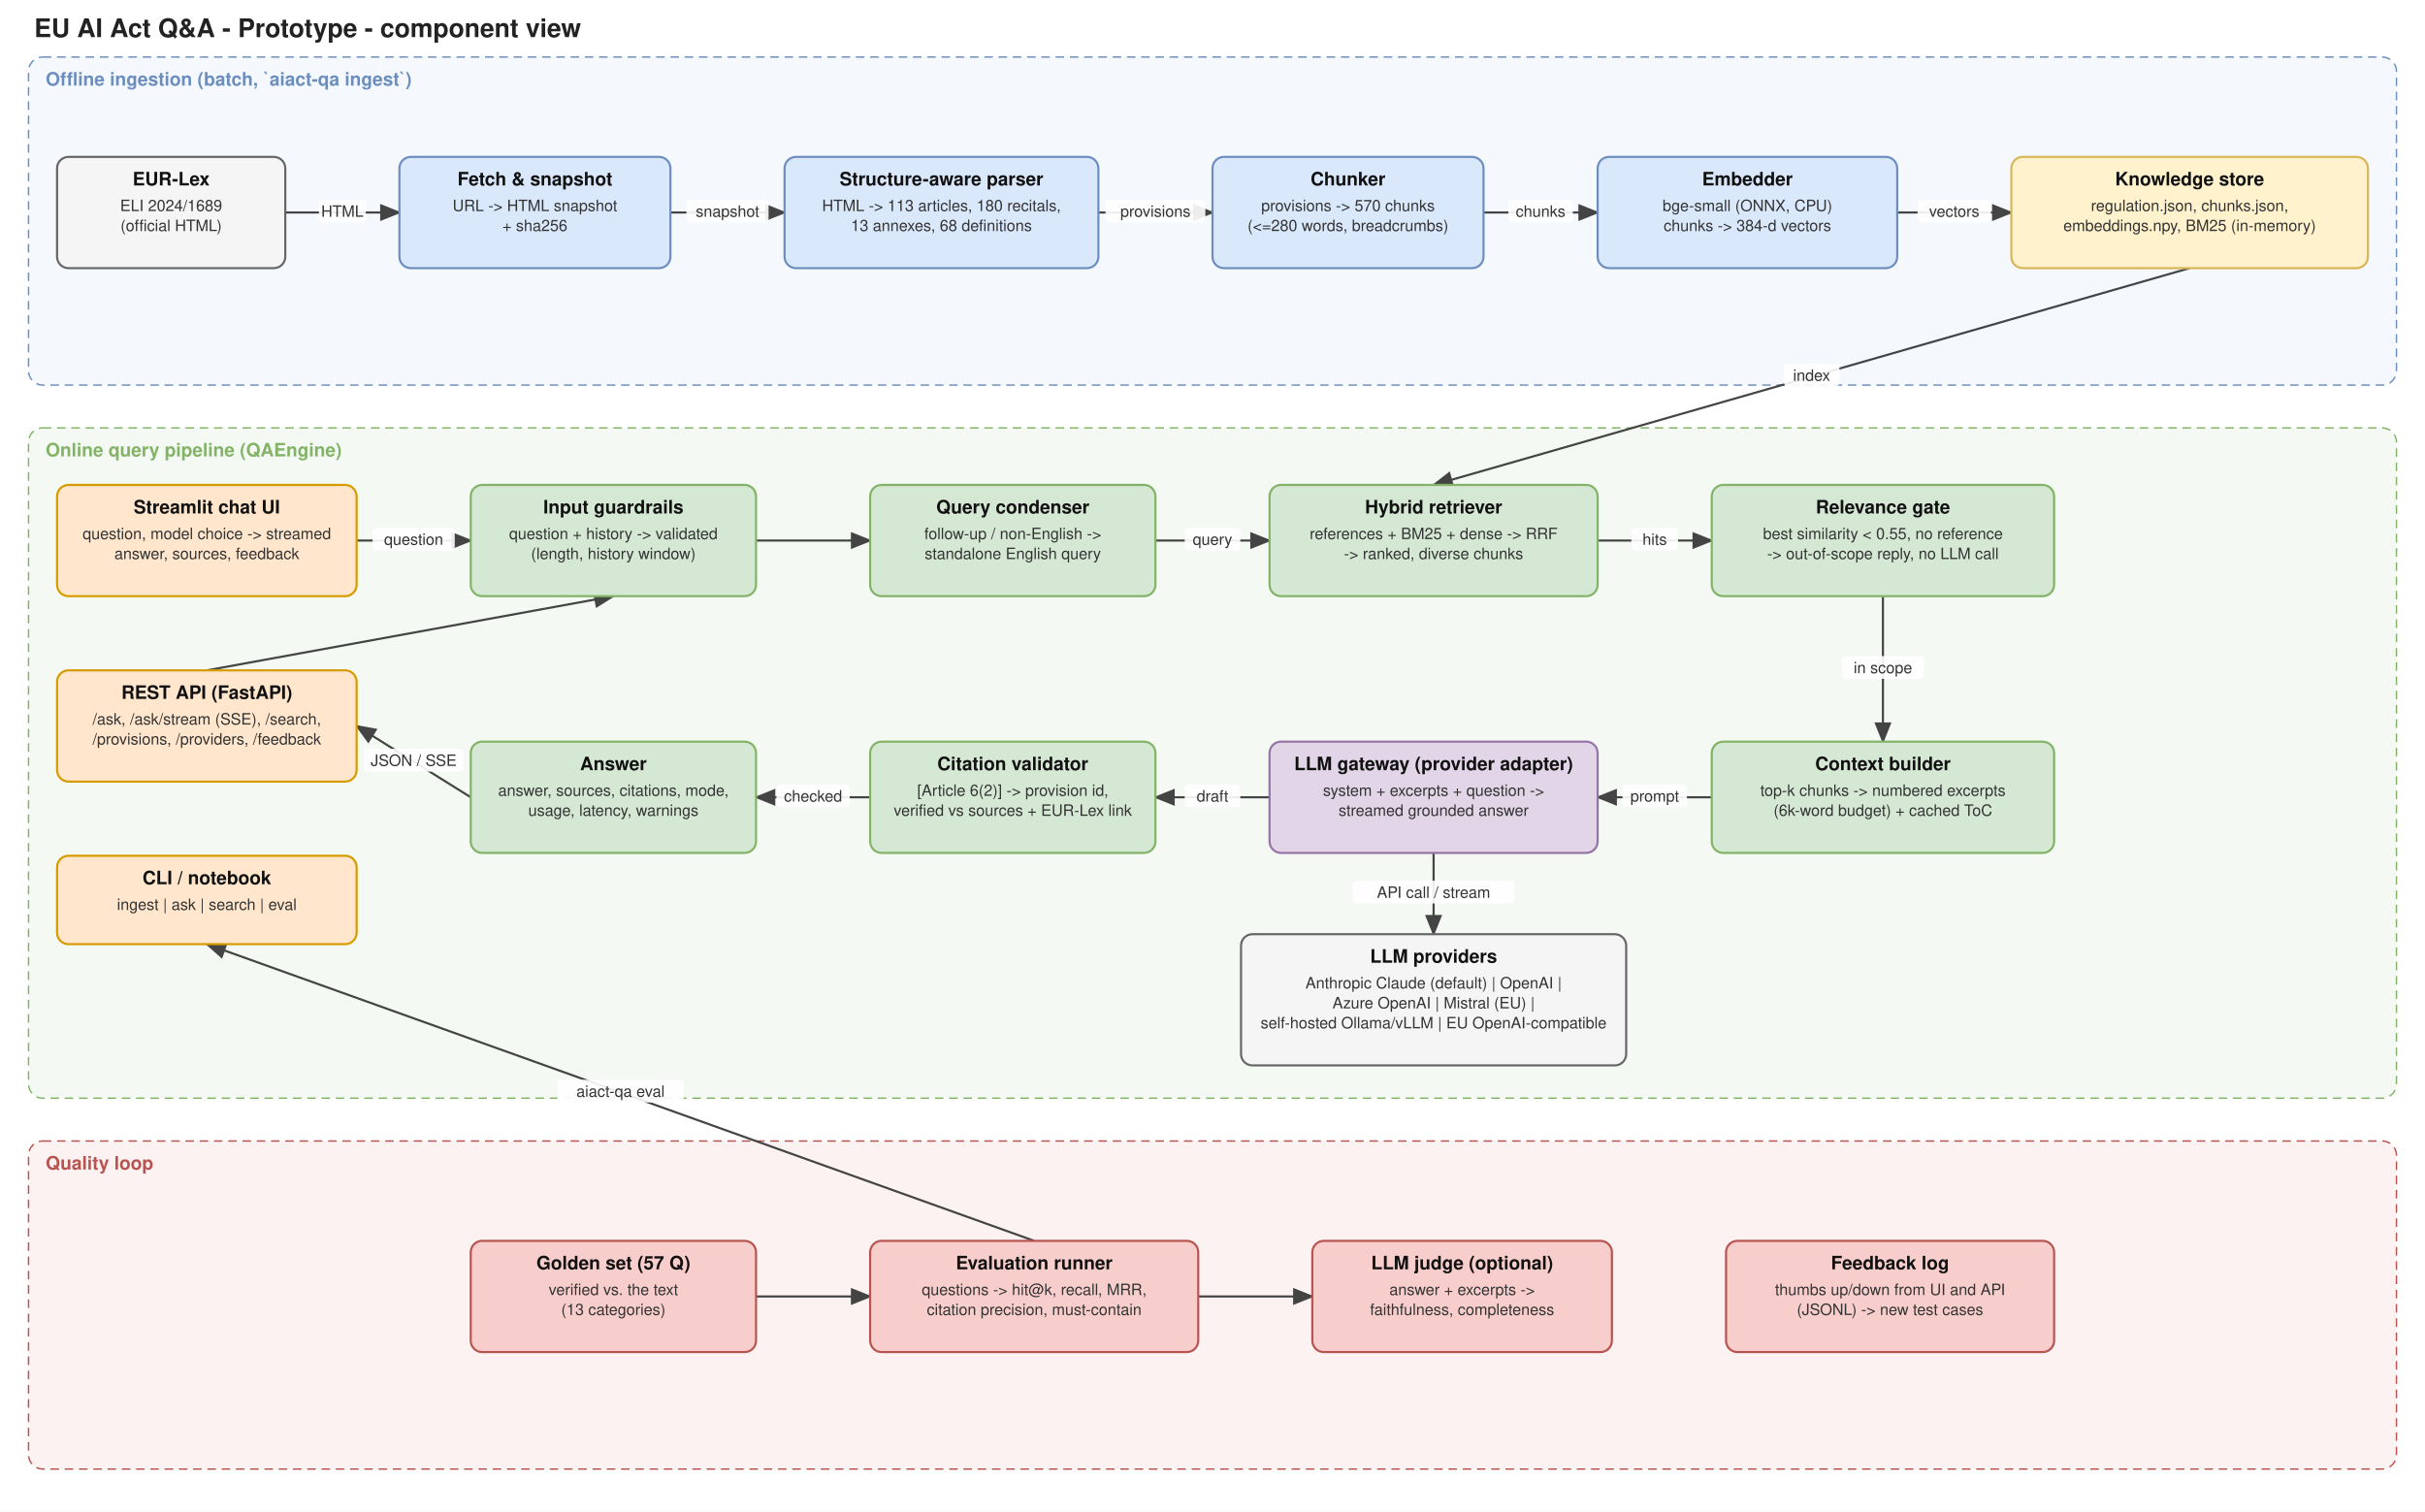
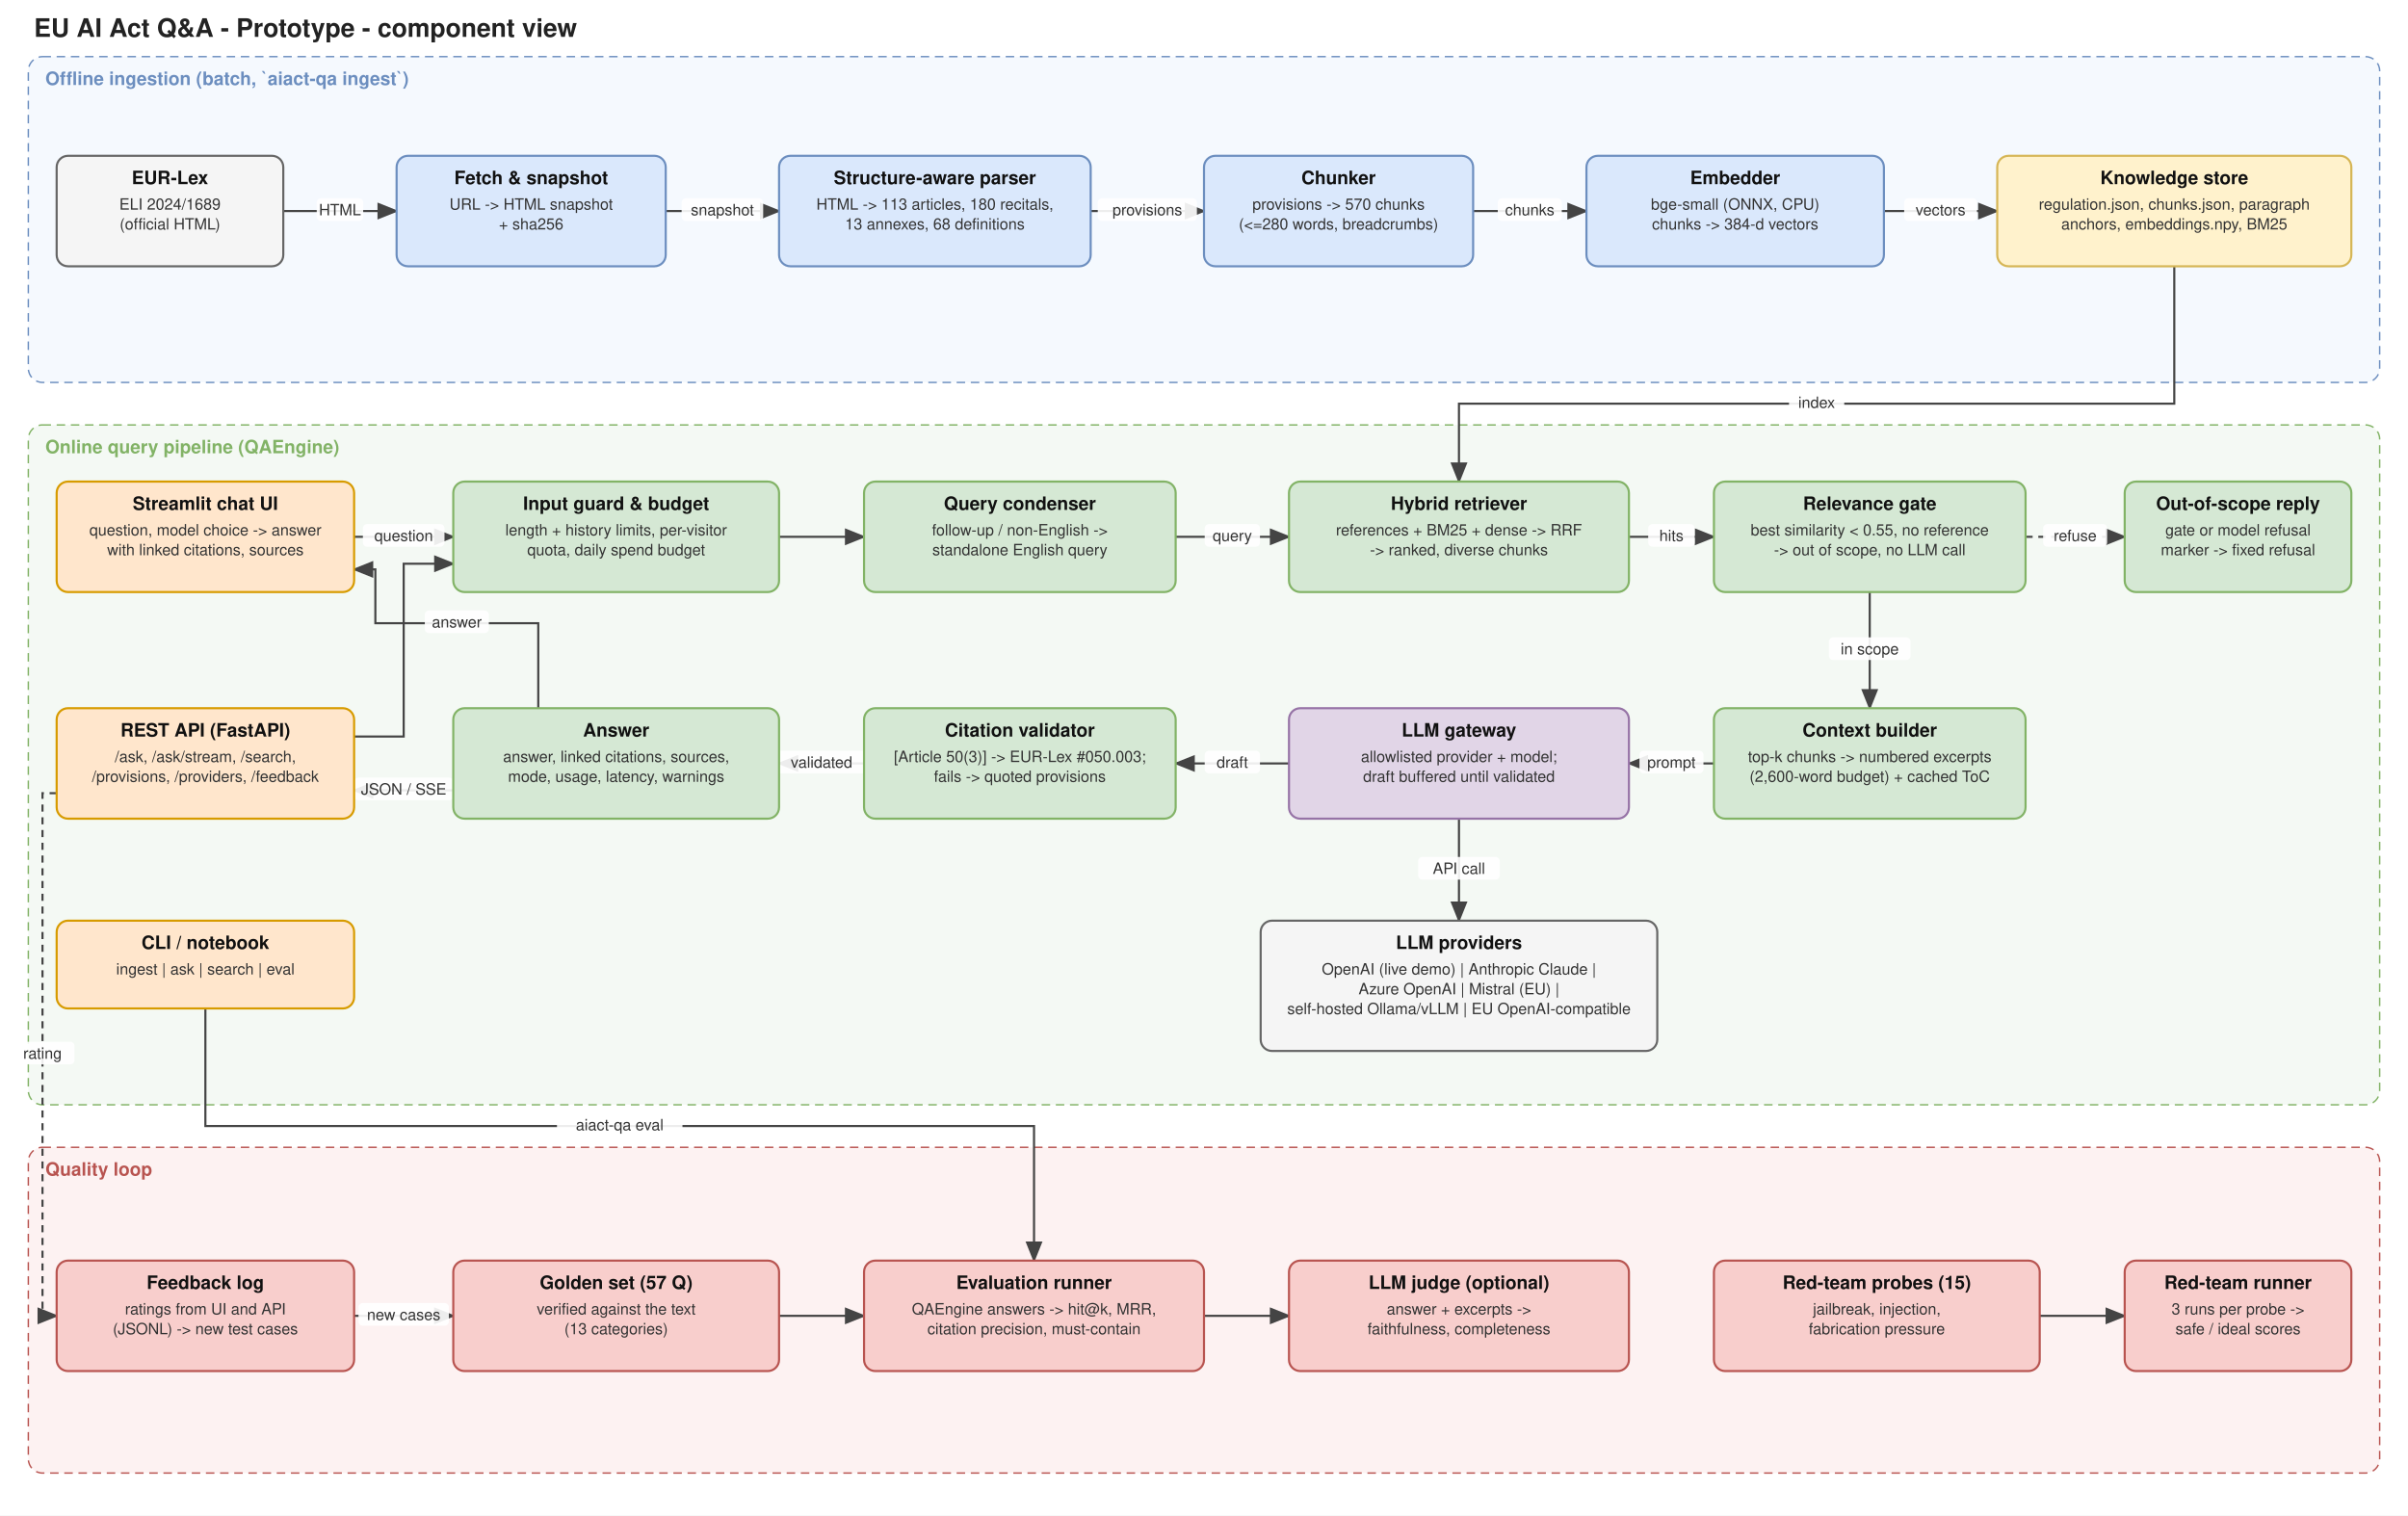
- <svg xmlns="http://www.w3.org/2000/svg" width="1700" height="1060" viewBox="0 0 1700 1060" font-family="Helvetica, Arial, sans-serif">
+ <svg xmlns="http://www.w3.org/2000/svg" width="1700" height="1070" viewBox="0 0 1700 1070" font-family="Helvetica, Arial, sans-serif">
  <defs>
    <marker id="arrow" markerWidth="10" markerHeight="8" refX="9" refY="4" orient="auto">
      <path d="M0,0 L10,4 L0,8 z" fill="#444" />
    </marker>
  </defs>
-   <rect width="1700" height="1060" fill="#FFFFFF" />
+   <rect width="1700" height="1070" fill="#FFFFFF" />
  <text x="24" y="26" font-size="18" font-weight="bold" fill="#222">EU AI Act Q&amp;A - Prototype - component view</text>
  <rect x="20" y="40" width="1660" height="230" rx="10" fill="#DAE8FC" fill-opacity="0.25" stroke="#6C8EBF" stroke-dasharray="6 4" />
  <text x="32" y="60" font-size="13" font-weight="bold" fill="#6C8EBF">Offline ingestion (batch, `aiact-qa ingest`)</text>
-   <rect x="20" y="300" width="1660" height="470" rx="10" fill="#D5E8D4" fill-opacity="0.25" stroke="#82B366" stroke-dasharray="6 4" />
+   <rect x="20" y="300" width="1660" height="480" rx="10" fill="#D5E8D4" fill-opacity="0.25" stroke="#82B366" stroke-dasharray="6 4" />
  <text x="32" y="320" font-size="13" font-weight="bold" fill="#82B366">Online query pipeline (QAEngine)</text>
-   <rect x="20" y="800" width="1660" height="230" rx="10" fill="#F8CECC" fill-opacity="0.25" stroke="#B85450" stroke-dasharray="6 4" />
-   <text x="32" y="820" font-size="13" font-weight="bold" fill="#B85450">Quality loop</text>
-   <line x1="200" y1="149.0" x2="280" y2="149.0" stroke="#444" stroke-width="1.5" marker-end="url(#arrow)" />
+   <rect x="20" y="810" width="1660" height="230" rx="10" fill="#F8CECC" fill-opacity="0.25" stroke="#B85450" stroke-dasharray="6 4" />
+   <text x="32" y="830" font-size="13" font-weight="bold" fill="#B85450">Quality loop</text>
+   <polyline points="200,149.0 280,149.0" fill="none" stroke="#444" stroke-width="1.5" marker-end="url(#arrow)" />
  <rect x="223.6" y="140.0" width="32.8" height="16" rx="3" fill="#FFFFFF" fill-opacity="0.9" />
  <text x="240.0" y="152.0" font-size="11" fill="#333" text-anchor="middle">HTML</text>
-   <line x1="470" y1="149.0" x2="550" y2="149.0" stroke="#444" stroke-width="1.5" marker-end="url(#arrow)" />
+   <polyline points="470,149.0 550,149.0" fill="none" stroke="#444" stroke-width="1.5" marker-end="url(#arrow)" />
  <rect x="481.2" y="140.0" width="57.6" height="16" rx="3" fill="#FFFFFF" fill-opacity="0.9" />
  <text x="510.0" y="152.0" font-size="11" fill="#333" text-anchor="middle">snapshot</text>
-   <line x1="770" y1="149.0" x2="850" y2="149.0" stroke="#444" stroke-width="1.5" marker-end="url(#arrow)" />
+   <polyline points="770,149.0 850,149.0" fill="none" stroke="#444" stroke-width="1.5" marker-end="url(#arrow)" />
  <rect x="775.0" y="140.0" width="70.0" height="16" rx="3" fill="#FFFFFF" fill-opacity="0.9" />
  <text x="810.0" y="152.0" font-size="11" fill="#333" text-anchor="middle">provisions</text>
-   <line x1="1040" y1="149.0" x2="1120" y2="149.0" stroke="#444" stroke-width="1.5" marker-end="url(#arrow)" />
+   <polyline points="1040,149.0 1120,149.0" fill="none" stroke="#444" stroke-width="1.5" marker-end="url(#arrow)" />
  <rect x="1057.4" y="140.0" width="45.2" height="16" rx="3" fill="#FFFFFF" fill-opacity="0.9" />
  <text x="1080.0" y="152.0" font-size="11" fill="#333" text-anchor="middle">chunks</text>
-   <line x1="1330" y1="149.0" x2="1410" y2="149.0" stroke="#444" stroke-width="1.5" marker-end="url(#arrow)" />
+   <polyline points="1330,149.0 1410,149.0" fill="none" stroke="#444" stroke-width="1.5" marker-end="url(#arrow)" />
  <rect x="1344.3" y="140.0" width="51.4" height="16" rx="3" fill="#FFFFFF" fill-opacity="0.9" />
  <text x="1370.0" y="152.0" font-size="11" fill="#333" text-anchor="middle">vectors</text>
-   <line x1="250" y1="379.0" x2="330" y2="379.0" stroke="#444" stroke-width="1.5" marker-end="url(#arrow)" />
-   <rect x="261.2" y="370.0" width="57.6" height="16" rx="3" fill="#FFFFFF" fill-opacity="0.9" />
-   <text x="290.0" y="382.0" font-size="11" fill="#333" text-anchor="middle">question</text>
-   <line x1="145.0" y1="470" x2="430.0" y2="418" stroke="#444" stroke-width="1.5" marker-end="url(#arrow)" />
-   <line x1="530" y1="379.0" x2="610" y2="379.0" stroke="#444" stroke-width="1.5" marker-end="url(#arrow)" />
-   <line x1="810" y1="379.0" x2="890" y2="379.0" stroke="#444" stroke-width="1.5" marker-end="url(#arrow)" />
-   <rect x="830.5" y="370.0" width="39.0" height="16" rx="3" fill="#FFFFFF" fill-opacity="0.9" />
-   <text x="850.0" y="382.0" font-size="11" fill="#333" text-anchor="middle">query</text>
-   <line x1="1535.0" y1="188" x2="1005.0" y2="340" stroke="#444" stroke-width="1.5" marker-end="url(#arrow)" />
-   <rect x="1250.5" y="255.0" width="39.0" height="16" rx="3" fill="#FFFFFF" fill-opacity="0.9" />
-   <text x="1270.0" y="267.0" font-size="11" fill="#333" text-anchor="middle">index</text>
-   <line x1="1120" y1="379.0" x2="1200" y2="379.0" stroke="#444" stroke-width="1.5" marker-end="url(#arrow)" />
-   <rect x="1143.6" y="370.0" width="32.8" height="16" rx="3" fill="#FFFFFF" fill-opacity="0.9" />
-   <text x="1160.0" y="382.0" font-size="11" fill="#333" text-anchor="middle">hits</text>
-   <line x1="1320.0" y1="418" x2="1320.0" y2="520" stroke="#444" stroke-width="1.5" marker-end="url(#arrow)" />
-   <rect x="1291.2" y="460.0" width="57.6" height="16" rx="3" fill="#FFFFFF" fill-opacity="0.9" />
-   <text x="1320.0" y="472.0" font-size="11" fill="#333" text-anchor="middle">in scope</text>
-   <line x1="1200" y1="559.0" x2="1120" y2="559.0" stroke="#444" stroke-width="1.5" marker-end="url(#arrow)" />
-   <rect x="1137.4" y="550.0" width="45.2" height="16" rx="3" fill="#FFFFFF" fill-opacity="0.9" />
-   <text x="1160.0" y="562.0" font-size="11" fill="#333" text-anchor="middle">prompt</text>
-   <line x1="1005.0" y1="598" x2="1005.0" y2="655" stroke="#444" stroke-width="1.5" marker-end="url(#arrow)" />
-   <rect x="948.3" y="617.5" width="113.4" height="16" rx="3" fill="#FFFFFF" fill-opacity="0.9" />
-   <text x="1005.0" y="629.5" font-size="11" fill="#333" text-anchor="middle">API call / stream</text>
-   <line x1="890" y1="559.0" x2="810" y2="559.0" stroke="#444" stroke-width="1.5" marker-end="url(#arrow)" />
-   <rect x="830.5" y="550.0" width="39.0" height="16" rx="3" fill="#FFFFFF" fill-opacity="0.9" />
-   <text x="850.0" y="562.0" font-size="11" fill="#333" text-anchor="middle">draft</text>
-   <line x1="610" y1="559.0" x2="530" y2="559.0" stroke="#444" stroke-width="1.5" marker-end="url(#arrow)" />
-   <rect x="544.3" y="550.0" width="51.4" height="16" rx="3" fill="#FFFFFF" fill-opacity="0.9" />
-   <text x="570.0" y="562.0" font-size="11" fill="#333" text-anchor="middle">checked</text>
-   <line x1="330" y1="559.0" x2="250" y2="509.0" stroke="#444" stroke-width="1.5" marker-end="url(#arrow)" />
-   <rect x="255.0" y="525.0" width="70.0" height="16" rx="3" fill="#FFFFFF" fill-opacity="0.9" />
-   <text x="290.0" y="537.0" font-size="11" fill="#333" text-anchor="middle">JSON / SSE</text>
-   <line x1="530" y1="909.0" x2="610" y2="909.0" stroke="#444" stroke-width="1.5" marker-end="url(#arrow)" />
-   <line x1="725.0" y1="870" x2="145.0" y2="662" stroke="#444" stroke-width="1.5" marker-end="url(#arrow)" />
-   <rect x="390.7" y="757.0" width="88.6" height="16" rx="3" fill="#FFFFFF" fill-opacity="0.9" />
-   <text x="435.0" y="769.0" font-size="11" fill="#333" text-anchor="middle">aiact-qa eval</text>
-   <line x1="840" y1="909.0" x2="920" y2="909.0" stroke="#444" stroke-width="1.5" marker-end="url(#arrow)" />
+   <polyline points="1535,188 1535,285 1030,285 1030,340" fill="none" stroke="#444" stroke-width="1.5" marker-end="url(#arrow)" />
+   <rect x="1263.0" y="276.0" width="39.0" height="16" rx="3" fill="#FFFFFF" fill-opacity="0.9" />
+   <text x="1282.5" y="288.0" font-size="11" fill="#333" text-anchor="middle">index</text>
+   <polyline points="250,379.0 320,379.0" fill="none" stroke="#444" stroke-width="1.5" marker-end="url(#arrow)" />
+   <rect x="256.2" y="370.0" width="57.6" height="16" rx="3" fill="#FFFFFF" fill-opacity="0.9" />
+   <text x="285.0" y="382.0" font-size="11" fill="#333" text-anchor="middle">question</text>
+   <polyline points="250,520 285,520 285,398 320,398" fill="none" stroke="#444" stroke-width="1.5" marker-end="url(#arrow)" />
+   <polyline points="550,379.0 610,379.0" fill="none" stroke="#444" stroke-width="1.5" marker-end="url(#arrow)" />
+   <polyline points="830,379.0 910,379.0" fill="none" stroke="#444" stroke-width="1.5" marker-end="url(#arrow)" />
+   <rect x="850.5" y="370.0" width="39.0" height="16" rx="3" fill="#FFFFFF" fill-opacity="0.9" />
+   <text x="870.0" y="382.0" font-size="11" fill="#333" text-anchor="middle">query</text>
+   <polyline points="1150,379.0 1210,379.0" fill="none" stroke="#444" stroke-width="1.5" marker-end="url(#arrow)" />
+   <rect x="1163.6" y="370.0" width="32.8" height="16" rx="3" fill="#FFFFFF" fill-opacity="0.9" />
+   <text x="1180.0" y="382.0" font-size="11" fill="#333" text-anchor="middle">hits</text>
+   <polyline points="1430,379.0 1500,379.0" fill="none" stroke="#444" stroke-width="1.5" stroke-dasharray="5 4" marker-end="url(#arrow)" />
+   <rect x="1442.4" y="370.0" width="45.2" height="16" rx="3" fill="#FFFFFF" fill-opacity="0.9" />
+   <text x="1465.0" y="382.0" font-size="11" fill="#333" text-anchor="middle">refuse</text>
+   <polyline points="1320.0,418 1320.0,500" fill="none" stroke="#444" stroke-width="1.5" marker-end="url(#arrow)" />
+   <rect x="1291.2" y="450.0" width="57.6" height="16" rx="3" fill="#FFFFFF" fill-opacity="0.9" />
+   <text x="1320.0" y="462.0" font-size="11" fill="#333" text-anchor="middle">in scope</text>
+   <polyline points="1210,539.0 1150,539.0" fill="none" stroke="#444" stroke-width="1.5" marker-end="url(#arrow)" />
+   <rect x="1157.4" y="530.0" width="45.2" height="16" rx="3" fill="#FFFFFF" fill-opacity="0.9" />
+   <text x="1180.0" y="542.0" font-size="11" fill="#333" text-anchor="middle">prompt</text>
+   <polyline points="1030.0,578 1030.0,650" fill="none" stroke="#444" stroke-width="1.5" marker-end="url(#arrow)" />
+   <rect x="1001.2" y="605.0" width="57.6" height="16" rx="3" fill="#FFFFFF" fill-opacity="0.9" />
+   <text x="1030.0" y="617.0" font-size="11" fill="#333" text-anchor="middle">API call</text>
+   <polyline points="910,539.0 830,539.0" fill="none" stroke="#444" stroke-width="1.5" marker-end="url(#arrow)" />
+   <rect x="850.5" y="530.0" width="39.0" height="16" rx="3" fill="#FFFFFF" fill-opacity="0.9" />
+   <text x="870.0" y="542.0" font-size="11" fill="#333" text-anchor="middle">draft</text>
+   <polyline points="610,539.0 550,539.0" fill="none" stroke="#444" stroke-width="1.5" marker-end="url(#arrow)" />
+   <rect x="548.1" y="530.0" width="63.8" height="16" rx="3" fill="#FFFFFF" fill-opacity="0.9" />
+   <text x="580.0" y="542.0" font-size="11" fill="#333" text-anchor="middle">validated</text>
+   <polyline points="320,558 250,558" fill="none" stroke="#444" stroke-width="1.5" marker-end="url(#arrow)" />
+   <rect x="250.0" y="549.0" width="70.0" height="16" rx="3" fill="#FFFFFF" fill-opacity="0.9" />
+   <text x="285.0" y="561.0" font-size="11" fill="#333" text-anchor="middle">JSON / SSE</text>
+   <polyline points="380,500 380,440 265,440 265,402 250,402" fill="none" stroke="#444" stroke-width="1.5" marker-end="url(#arrow)" />
+   <rect x="299.9" y="431.0" width="45.2" height="16" rx="3" fill="#FFFFFF" fill-opacity="0.9" />
+   <text x="322.5" y="443.0" font-size="11" fill="#333" text-anchor="middle">answer</text>
+   <polyline points="145,712 145,795 730,795 730,890" fill="none" stroke="#444" stroke-width="1.5" marker-end="url(#arrow)" />
+   <rect x="393.2" y="786.0" width="88.6" height="16" rx="3" fill="#FFFFFF" fill-opacity="0.9" />
+   <text x="437.5" y="798.0" font-size="11" fill="#333" text-anchor="middle">aiact-qa eval</text>
+   <polyline points="40,560 30,560 30,929 40,929" fill="none" stroke="#444" stroke-width="1.5" stroke-dasharray="5 4" marker-end="url(#arrow)" />
+   <rect x="7.4" y="735.5" width="45.2" height="16" rx="3" fill="#FFFFFF" fill-opacity="0.9" />
+   <text x="30.0" y="747.5" font-size="11" fill="#333" text-anchor="middle">rating</text>
+   <polyline points="250,929.0 320,929.0" fill="none" stroke="#444" stroke-width="1.5" marker-end="url(#arrow)" />
+   <rect x="253.1" y="920.0" width="63.8" height="16" rx="3" fill="#FFFFFF" fill-opacity="0.9" />
+   <text x="285.0" y="932.0" font-size="11" fill="#333" text-anchor="middle">new cases</text>
+   <polyline points="550,929.0 610,929.0" fill="none" stroke="#444" stroke-width="1.5" marker-end="url(#arrow)" />
+   <polyline points="850,929.0 910,929.0" fill="none" stroke="#444" stroke-width="1.5" marker-end="url(#arrow)" />
+   <polyline points="1440,929.0 1500,929.0" fill="none" stroke="#444" stroke-width="1.5" marker-end="url(#arrow)" />
  <rect x="40" y="110" width="160" height="78" rx="8" fill="#F5F5F5" stroke="#666666" stroke-width="1.5" />
  <text x="120.0" y="130" font-size="13" font-weight="bold" fill="#111" text-anchor="middle">EUR-Lex</text>
  <text x="120.0" y="148" font-size="11" fill="#333" text-anchor="middle">ELI 2024/1689</text>
  <text x="120.0" y="162" font-size="11" fill="#333" text-anchor="middle">(official HTML)</text>
  <rect x="280" y="110" width="190" height="78" rx="8" fill="#DAE8FC" stroke="#6C8EBF" stroke-width="1.5" />
  <text x="375.0" y="130" font-size="13" font-weight="bold" fill="#111" text-anchor="middle">Fetch &amp; snapshot</text>
  <text x="375.0" y="148" font-size="11" fill="#333" text-anchor="middle">URL -&gt; HTML snapshot</text>
  <text x="375.0" y="162" font-size="11" fill="#333" text-anchor="middle">+ sha256</text>
  <rect x="550" y="110" width="220" height="78" rx="8" fill="#DAE8FC" stroke="#6C8EBF" stroke-width="1.5" />
  <text x="660.0" y="130" font-size="13" font-weight="bold" fill="#111" text-anchor="middle">Structure-aware parser</text>
  <text x="660.0" y="148" font-size="11" fill="#333" text-anchor="middle">HTML -&gt; 113 articles, 180 recitals,</text>
  <text x="660.0" y="162" font-size="11" fill="#333" text-anchor="middle">13 annexes, 68 definitions</text>
  <rect x="850" y="110" width="190" height="78" rx="8" fill="#DAE8FC" stroke="#6C8EBF" stroke-width="1.5" />
  <text x="945.0" y="130" font-size="13" font-weight="bold" fill="#111" text-anchor="middle">Chunker</text>
  <text x="945.0" y="148" font-size="11" fill="#333" text-anchor="middle">provisions -&gt; 570 chunks</text>
  <text x="945.0" y="162" font-size="11" fill="#333" text-anchor="middle">(&lt;=280 words, breadcrumbs)</text>
  <rect x="1120" y="110" width="210" height="78" rx="8" fill="#DAE8FC" stroke="#6C8EBF" stroke-width="1.5" />
  <text x="1225.0" y="130" font-size="13" font-weight="bold" fill="#111" text-anchor="middle">Embedder</text>
  <text x="1225.0" y="148" font-size="11" fill="#333" text-anchor="middle">bge-small (ONNX, CPU)</text>
  <text x="1225.0" y="162" font-size="11" fill="#333" text-anchor="middle">chunks -&gt; 384-d vectors</text>
  <rect x="1410" y="110" width="250" height="78" rx="8" fill="#FFF2CC" stroke="#D6B656" stroke-width="1.5" />
  <text x="1535.0" y="130" font-size="13" font-weight="bold" fill="#111" text-anchor="middle">Knowledge store</text>
-   <text x="1535.0" y="148" font-size="11" fill="#333" text-anchor="middle">regulation.json, chunks.json,</text>
-   <text x="1535.0" y="162" font-size="11" fill="#333" text-anchor="middle">embeddings.npy, BM25 (in-memory)</text>
+   <text x="1535.0" y="148" font-size="11" fill="#333" text-anchor="middle">regulation.json, chunks.json, paragraph</text>
+   <text x="1535.0" y="162" font-size="11" fill="#333" text-anchor="middle">anchors, embeddings.npy, BM25</text>
  <rect x="40" y="340" width="210" height="78" rx="8" fill="#FFE6CC" stroke="#D79B00" stroke-width="1.5" />
  <text x="145.0" y="360" font-size="13" font-weight="bold" fill="#111" text-anchor="middle">Streamlit chat UI</text>
-   <text x="145.0" y="378" font-size="11" fill="#333" text-anchor="middle">question, model choice -&gt; streamed</text>
-   <text x="145.0" y="392" font-size="11" fill="#333" text-anchor="middle">answer, sources, feedback</text>
-   <rect x="40" y="470" width="210" height="78" rx="8" fill="#FFE6CC" stroke="#D79B00" stroke-width="1.5" />
-   <text x="145.0" y="490" font-size="13" font-weight="bold" fill="#111" text-anchor="middle">REST API (FastAPI)</text>
-   <text x="145.0" y="508" font-size="11" fill="#333" text-anchor="middle">/ask, /ask/stream (SSE), /search,</text>
-   <text x="145.0" y="522" font-size="11" fill="#333" text-anchor="middle">/provisions, /providers, /feedback</text>
-   <rect x="40" y="600" width="210" height="62" rx="8" fill="#FFE6CC" stroke="#D79B00" stroke-width="1.5" />
-   <text x="145.0" y="620" font-size="13" font-weight="bold" fill="#111" text-anchor="middle">CLI / notebook</text>
-   <text x="145.0" y="638" font-size="11" fill="#333" text-anchor="middle">ingest | ask | search | eval</text>
-   <rect x="330" y="340" width="200" height="78" rx="8" fill="#D5E8D4" stroke="#82B366" stroke-width="1.5" />
-   <text x="430.0" y="360" font-size="13" font-weight="bold" fill="#111" text-anchor="middle">Input guardrails</text>
-   <text x="430.0" y="378" font-size="11" fill="#333" text-anchor="middle">question + history -&gt; validated</text>
-   <text x="430.0" y="392" font-size="11" fill="#333" text-anchor="middle">(length, history window)</text>
-   <rect x="610" y="340" width="200" height="78" rx="8" fill="#D5E8D4" stroke="#82B366" stroke-width="1.5" />
-   <text x="710.0" y="360" font-size="13" font-weight="bold" fill="#111" text-anchor="middle">Query condenser</text>
-   <text x="710.0" y="378" font-size="11" fill="#333" text-anchor="middle">follow-up / non-English -&gt;</text>
-   <text x="710.0" y="392" font-size="11" fill="#333" text-anchor="middle">standalone English query</text>
-   <rect x="890" y="340" width="230" height="78" rx="8" fill="#D5E8D4" stroke="#82B366" stroke-width="1.5" />
-   <text x="1005.0" y="360" font-size="13" font-weight="bold" fill="#111" text-anchor="middle">Hybrid retriever</text>
-   <text x="1005.0" y="378" font-size="11" fill="#333" text-anchor="middle">references + BM25 + dense -&gt; RRF</text>
-   <text x="1005.0" y="392" font-size="11" fill="#333" text-anchor="middle">-&gt; ranked, diverse chunks</text>
-   <rect x="1200" y="340" width="240" height="78" rx="8" fill="#D5E8D4" stroke="#82B366" stroke-width="1.5" />
+   <text x="145.0" y="378" font-size="11" fill="#333" text-anchor="middle">question, model choice -&gt; answer</text>
+   <text x="145.0" y="392" font-size="11" fill="#333" text-anchor="middle">with linked citations, sources</text>
+   <rect x="40" y="500" width="210" height="78" rx="8" fill="#FFE6CC" stroke="#D79B00" stroke-width="1.5" />
+   <text x="145.0" y="520" font-size="13" font-weight="bold" fill="#111" text-anchor="middle">REST API (FastAPI)</text>
+   <text x="145.0" y="538" font-size="11" fill="#333" text-anchor="middle">/ask, /ask/stream, /search,</text>
+   <text x="145.0" y="552" font-size="11" fill="#333" text-anchor="middle">/provisions, /providers, /feedback</text>
+   <rect x="40" y="650" width="210" height="62" rx="8" fill="#FFE6CC" stroke="#D79B00" stroke-width="1.5" />
+   <text x="145.0" y="670" font-size="13" font-weight="bold" fill="#111" text-anchor="middle">CLI / notebook</text>
+   <text x="145.0" y="688" font-size="11" fill="#333" text-anchor="middle">ingest | ask | search | eval</text>
+   <rect x="320" y="340" width="230" height="78" rx="8" fill="#D5E8D4" stroke="#82B366" stroke-width="1.5" />
+   <text x="435.0" y="360" font-size="13" font-weight="bold" fill="#111" text-anchor="middle">Input guard &amp; budget</text>
+   <text x="435.0" y="378" font-size="11" fill="#333" text-anchor="middle">length + history limits, per-visitor</text>
+   <text x="435.0" y="392" font-size="11" fill="#333" text-anchor="middle">quota, daily spend budget</text>
+   <rect x="610" y="340" width="220" height="78" rx="8" fill="#D5E8D4" stroke="#82B366" stroke-width="1.5" />
+   <text x="720.0" y="360" font-size="13" font-weight="bold" fill="#111" text-anchor="middle">Query condenser</text>
+   <text x="720.0" y="378" font-size="11" fill="#333" text-anchor="middle">follow-up / non-English -&gt;</text>
+   <text x="720.0" y="392" font-size="11" fill="#333" text-anchor="middle">standalone English query</text>
+   <rect x="910" y="340" width="240" height="78" rx="8" fill="#D5E8D4" stroke="#82B366" stroke-width="1.5" />
+   <text x="1030.0" y="360" font-size="13" font-weight="bold" fill="#111" text-anchor="middle">Hybrid retriever</text>
+   <text x="1030.0" y="378" font-size="11" fill="#333" text-anchor="middle">references + BM25 + dense -&gt; RRF</text>
+   <text x="1030.0" y="392" font-size="11" fill="#333" text-anchor="middle">-&gt; ranked, diverse chunks</text>
+   <rect x="1210" y="340" width="220" height="78" rx="8" fill="#D5E8D4" stroke="#82B366" stroke-width="1.5" />
  <text x="1320.0" y="360" font-size="13" font-weight="bold" fill="#111" text-anchor="middle">Relevance gate</text>
  <text x="1320.0" y="378" font-size="11" fill="#333" text-anchor="middle">best similarity &lt; 0.55, no reference</text>
-   <text x="1320.0" y="392" font-size="11" fill="#333" text-anchor="middle">-&gt; out-of-scope reply, no LLM call</text>
-   <rect x="1200" y="520" width="240" height="78" rx="8" fill="#D5E8D4" stroke="#82B366" stroke-width="1.5" />
-   <text x="1320.0" y="540" font-size="13" font-weight="bold" fill="#111" text-anchor="middle">Context builder</text>
-   <text x="1320.0" y="558" font-size="11" fill="#333" text-anchor="middle">top-k chunks -&gt; numbered excerpts</text>
-   <text x="1320.0" y="572" font-size="11" fill="#333" text-anchor="middle">(6k-word budget) + cached ToC</text>
-   <rect x="890" y="520" width="230" height="78" rx="8" fill="#E1D5E7" stroke="#9673A6" stroke-width="1.5" />
-   <text x="1005.0" y="540" font-size="13" font-weight="bold" fill="#111" text-anchor="middle">LLM gateway (provider adapter)</text>
-   <text x="1005.0" y="558" font-size="11" fill="#333" text-anchor="middle">system + excerpts + question -&gt;</text>
-   <text x="1005.0" y="572" font-size="11" fill="#333" text-anchor="middle">streamed grounded answer</text>
-   <rect x="610" y="520" width="200" height="78" rx="8" fill="#D5E8D4" stroke="#82B366" stroke-width="1.5" />
-   <text x="710.0" y="540" font-size="13" font-weight="bold" fill="#111" text-anchor="middle">Citation validator</text>
-   <text x="710.0" y="558" font-size="11" fill="#333" text-anchor="middle">[Article 6(2)] -&gt; provision id,</text>
-   <text x="710.0" y="572" font-size="11" fill="#333" text-anchor="middle">verified vs sources + EUR-Lex link</text>
-   <rect x="330" y="520" width="200" height="78" rx="8" fill="#D5E8D4" stroke="#82B366" stroke-width="1.5" />
-   <text x="430.0" y="540" font-size="13" font-weight="bold" fill="#111" text-anchor="middle">Answer</text>
-   <text x="430.0" y="558" font-size="11" fill="#333" text-anchor="middle">answer, sources, citations, mode,</text>
-   <text x="430.0" y="572" font-size="11" fill="#333" text-anchor="middle">usage, latency, warnings</text>
-   <rect x="870" y="655" width="270" height="92" rx="8" fill="#F5F5F5" stroke="#666666" stroke-width="1.5" />
-   <text x="1005.0" y="675" font-size="13" font-weight="bold" fill="#111" text-anchor="middle">LLM providers</text>
-   <text x="1005.0" y="693" font-size="11" fill="#333" text-anchor="middle">Anthropic Claude (default) | OpenAI |</text>
-   <text x="1005.0" y="707" font-size="11" fill="#333" text-anchor="middle">Azure OpenAI | Mistral (EU) |</text>
-   <text x="1005.0" y="721" font-size="11" fill="#333" text-anchor="middle">self-hosted Ollama/vLLM | EU OpenAI-compatible</text>
-   <rect x="330" y="870" width="200" height="78" rx="8" fill="#F8CECC" stroke="#B85450" stroke-width="1.5" />
-   <text x="430.0" y="890" font-size="13" font-weight="bold" fill="#111" text-anchor="middle">Golden set (57 Q)</text>
-   <text x="430.0" y="908" font-size="11" fill="#333" text-anchor="middle">verified vs. the text</text>
-   <text x="430.0" y="922" font-size="11" fill="#333" text-anchor="middle">(13 categories)</text>
-   <rect x="610" y="870" width="230" height="78" rx="8" fill="#F8CECC" stroke="#B85450" stroke-width="1.5" />
-   <text x="725.0" y="890" font-size="13" font-weight="bold" fill="#111" text-anchor="middle">Evaluation runner</text>
-   <text x="725.0" y="908" font-size="11" fill="#333" text-anchor="middle">questions -&gt; hit@k, recall, MRR,</text>
-   <text x="725.0" y="922" font-size="11" fill="#333" text-anchor="middle">citation precision, must-contain</text>
-   <rect x="920" y="870" width="210" height="78" rx="8" fill="#F8CECC" stroke="#B85450" stroke-width="1.5" />
-   <text x="1025.0" y="890" font-size="13" font-weight="bold" fill="#111" text-anchor="middle">LLM judge (optional)</text>
-   <text x="1025.0" y="908" font-size="11" fill="#333" text-anchor="middle">answer + excerpts -&gt;</text>
-   <text x="1025.0" y="922" font-size="11" fill="#333" text-anchor="middle">faithfulness, completeness</text>
-   <rect x="1210" y="870" width="230" height="78" rx="8" fill="#F8CECC" stroke="#B85450" stroke-width="1.5" />
-   <text x="1325.0" y="890" font-size="13" font-weight="bold" fill="#111" text-anchor="middle">Feedback log</text>
-   <text x="1325.0" y="908" font-size="11" fill="#333" text-anchor="middle">thumbs up/down from UI and API</text>
-   <text x="1325.0" y="922" font-size="11" fill="#333" text-anchor="middle">(JSONL) -&gt; new test cases</text>
+   <text x="1320.0" y="392" font-size="11" fill="#333" text-anchor="middle">-&gt; out of scope, no LLM call</text>
+   <rect x="1500" y="340" width="160" height="78" rx="8" fill="#D5E8D4" stroke="#82B366" stroke-width="1.5" />
+   <text x="1580.0" y="360" font-size="13" font-weight="bold" fill="#111" text-anchor="middle">Out-of-scope reply</text>
+   <text x="1580.0" y="378" font-size="11" fill="#333" text-anchor="middle">gate or model refusal</text>
+   <text x="1580.0" y="392" font-size="11" fill="#333" text-anchor="middle">marker -&gt; fixed refusal</text>
+   <rect x="1210" y="500" width="220" height="78" rx="8" fill="#D5E8D4" stroke="#82B366" stroke-width="1.5" />
+   <text x="1320.0" y="520" font-size="13" font-weight="bold" fill="#111" text-anchor="middle">Context builder</text>
+   <text x="1320.0" y="538" font-size="11" fill="#333" text-anchor="middle">top-k chunks -&gt; numbered excerpts</text>
+   <text x="1320.0" y="552" font-size="11" fill="#333" text-anchor="middle">(2,600-word budget) + cached ToC</text>
+   <rect x="910" y="500" width="240" height="78" rx="8" fill="#E1D5E7" stroke="#9673A6" stroke-width="1.5" />
+   <text x="1030.0" y="520" font-size="13" font-weight="bold" fill="#111" text-anchor="middle">LLM gateway</text>
+   <text x="1030.0" y="538" font-size="11" fill="#333" text-anchor="middle">allowlisted provider + model;</text>
+   <text x="1030.0" y="552" font-size="11" fill="#333" text-anchor="middle">draft buffered until validated</text>
+   <rect x="610" y="500" width="220" height="78" rx="8" fill="#D5E8D4" stroke="#82B366" stroke-width="1.5" />
+   <text x="720.0" y="520" font-size="13" font-weight="bold" fill="#111" text-anchor="middle">Citation validator</text>
+   <text x="720.0" y="538" font-size="11" fill="#333" text-anchor="middle">[Article 50(3)] -&gt; EUR-Lex #050.003;</text>
+   <text x="720.0" y="552" font-size="11" fill="#333" text-anchor="middle">fails -&gt; quoted provisions</text>
+   <rect x="320" y="500" width="230" height="78" rx="8" fill="#D5E8D4" stroke="#82B366" stroke-width="1.5" />
+   <text x="435.0" y="520" font-size="13" font-weight="bold" fill="#111" text-anchor="middle">Answer</text>
+   <text x="435.0" y="538" font-size="11" fill="#333" text-anchor="middle">answer, linked citations, sources,</text>
+   <text x="435.0" y="552" font-size="11" fill="#333" text-anchor="middle">mode, usage, latency, warnings</text>
+   <rect x="890" y="650" width="280" height="92" rx="8" fill="#F5F5F5" stroke="#666666" stroke-width="1.5" />
+   <text x="1030.0" y="670" font-size="13" font-weight="bold" fill="#111" text-anchor="middle">LLM providers</text>
+   <text x="1030.0" y="688" font-size="11" fill="#333" text-anchor="middle">OpenAI (live demo) | Anthropic Claude |</text>
+   <text x="1030.0" y="702" font-size="11" fill="#333" text-anchor="middle">Azure OpenAI | Mistral (EU) |</text>
+   <text x="1030.0" y="716" font-size="11" fill="#333" text-anchor="middle">self-hosted Ollama/vLLM | EU OpenAI-compatible</text>
+   <rect x="40" y="890" width="210" height="78" rx="8" fill="#F8CECC" stroke="#B85450" stroke-width="1.5" />
+   <text x="145.0" y="910" font-size="13" font-weight="bold" fill="#111" text-anchor="middle">Feedback log</text>
+   <text x="145.0" y="928" font-size="11" fill="#333" text-anchor="middle">ratings from UI and API</text>
+   <text x="145.0" y="942" font-size="11" fill="#333" text-anchor="middle">(JSONL) -&gt; new test cases</text>
+   <rect x="320" y="890" width="230" height="78" rx="8" fill="#F8CECC" stroke="#B85450" stroke-width="1.5" />
+   <text x="435.0" y="910" font-size="13" font-weight="bold" fill="#111" text-anchor="middle">Golden set (57 Q)</text>
+   <text x="435.0" y="928" font-size="11" fill="#333" text-anchor="middle">verified against the text</text>
+   <text x="435.0" y="942" font-size="11" fill="#333" text-anchor="middle">(13 categories)</text>
+   <rect x="610" y="890" width="240" height="78" rx="8" fill="#F8CECC" stroke="#B85450" stroke-width="1.5" />
+   <text x="730.0" y="910" font-size="13" font-weight="bold" fill="#111" text-anchor="middle">Evaluation runner</text>
+   <text x="730.0" y="928" font-size="11" fill="#333" text-anchor="middle">QAEngine answers -&gt; hit@k, MRR,</text>
+   <text x="730.0" y="942" font-size="11" fill="#333" text-anchor="middle">citation precision, must-contain</text>
+   <rect x="910" y="890" width="240" height="78" rx="8" fill="#F8CECC" stroke="#B85450" stroke-width="1.5" />
+   <text x="1030.0" y="910" font-size="13" font-weight="bold" fill="#111" text-anchor="middle">LLM judge (optional)</text>
+   <text x="1030.0" y="928" font-size="11" fill="#333" text-anchor="middle">answer + excerpts -&gt;</text>
+   <text x="1030.0" y="942" font-size="11" fill="#333" text-anchor="middle">faithfulness, completeness</text>
+   <rect x="1210" y="890" width="230" height="78" rx="8" fill="#F8CECC" stroke="#B85450" stroke-width="1.5" />
+   <text x="1325.0" y="910" font-size="13" font-weight="bold" fill="#111" text-anchor="middle">Red-team probes (15)</text>
+   <text x="1325.0" y="928" font-size="11" fill="#333" text-anchor="middle">jailbreak, injection,</text>
+   <text x="1325.0" y="942" font-size="11" fill="#333" text-anchor="middle">fabrication pressure</text>
+   <rect x="1500" y="890" width="160" height="78" rx="8" fill="#F8CECC" stroke="#B85450" stroke-width="1.5" />
+   <text x="1580.0" y="910" font-size="13" font-weight="bold" fill="#111" text-anchor="middle">Red-team runner</text>
+   <text x="1580.0" y="928" font-size="11" fill="#333" text-anchor="middle">3 runs per probe -&gt;</text>
+   <text x="1580.0" y="942" font-size="11" fill="#333" text-anchor="middle">safe / ideal scores</text>
</svg>
